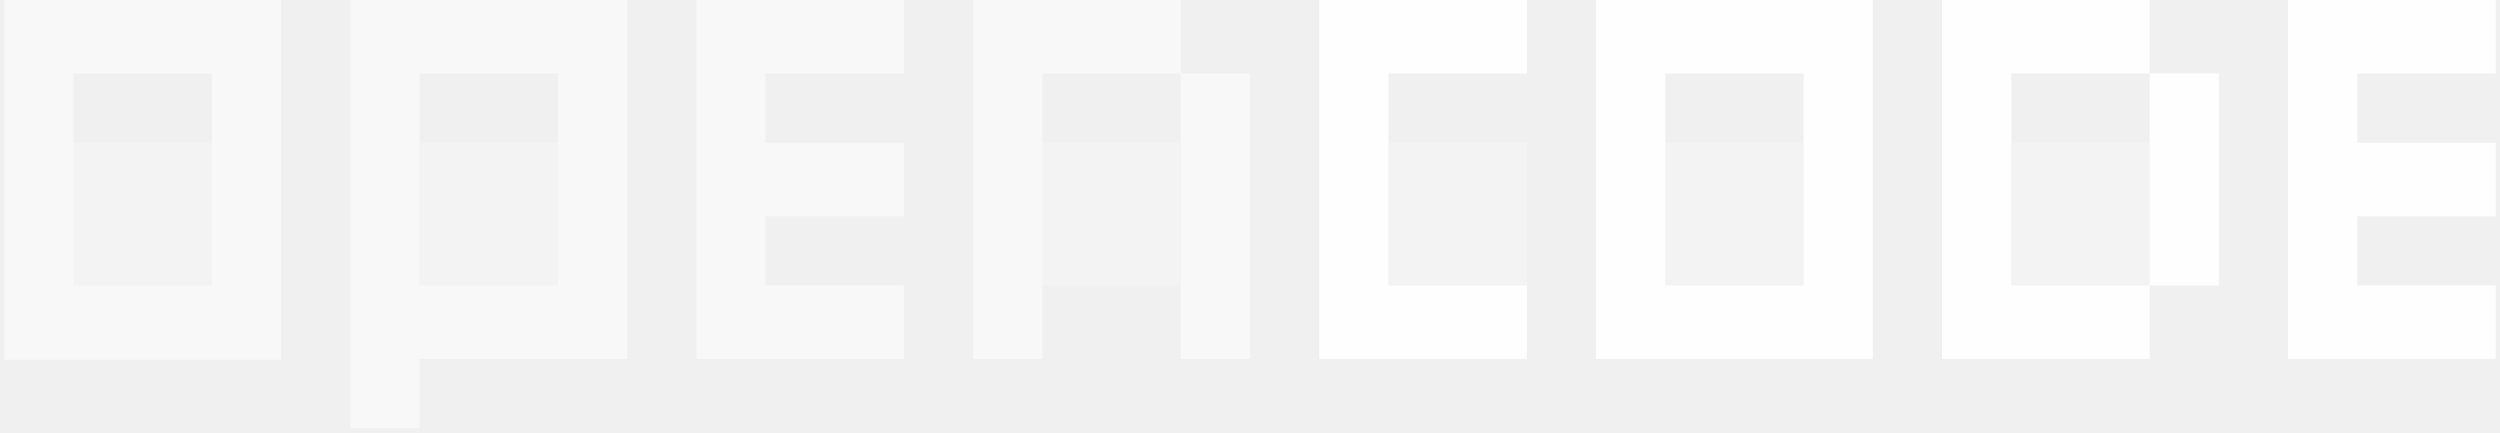
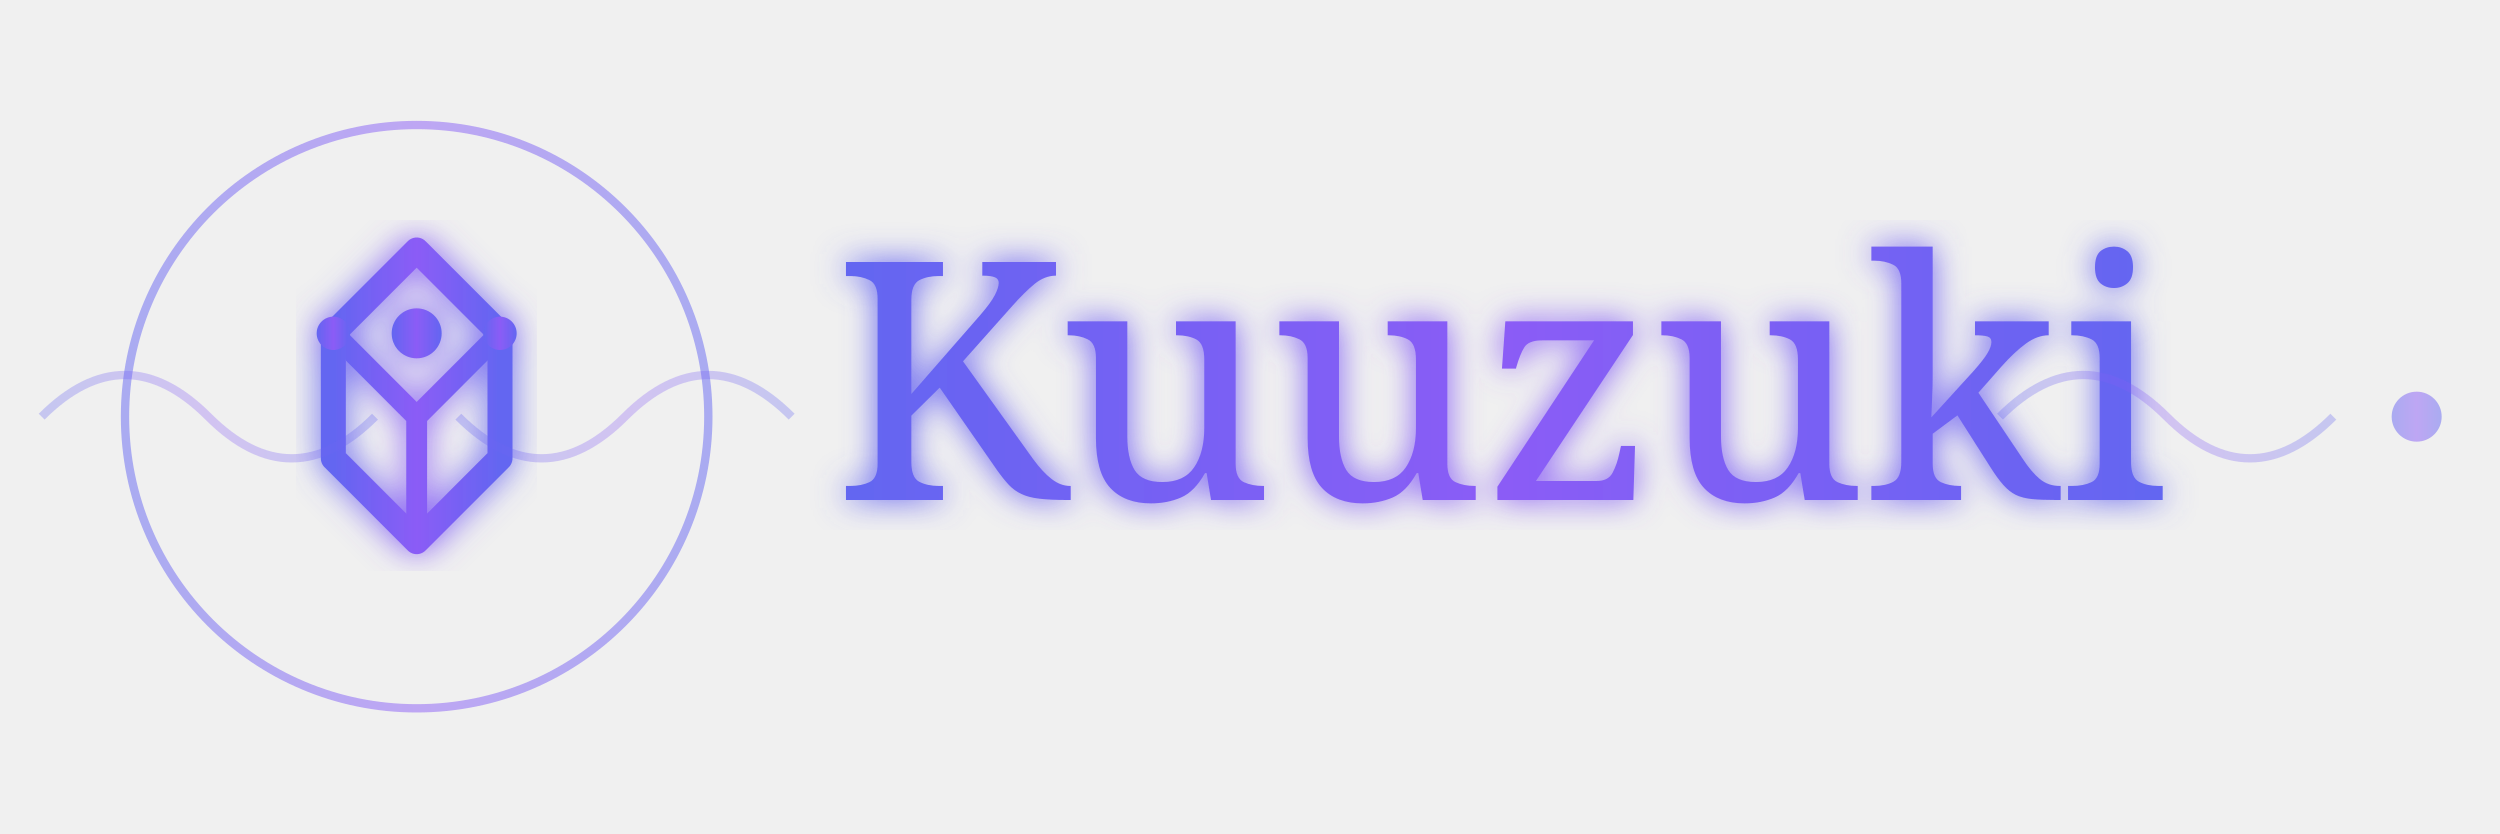
- <svg xmlns="http://www.w3.org/2000/svg" width="289" height="50" viewBox="0 0 289 50" fill="none">
-   <path d="M8.5 16.5H24.5V33H8.5V16.5Z" fill="white" fill-opacity="0.2" />
-   <path d="M48.5 16.5H64.5V33H48.5V16.5Z" fill="white" fill-opacity="0.2" />
-   <path d="M120.5 16.5H136.5V33H120.5V16.5Z" fill="white" fill-opacity="0.2" />
-   <path d="M160.5 16.5H176.5V33H160.5V16.5Z" fill="white" fill-opacity="0.2" />
-   <path d="M192.5 16.5H208.5V33H192.5V16.5Z" fill="white" fill-opacity="0.2" />
-   <path d="M232.5 16.5H248.5V33H232.5V16.5Z" fill="white" fill-opacity="0.2" />
-   <path d="M264.5 0H288.5V8.5H272.5V16.5H288.5V25H272.5V33H288.5V41.5H264.5V0Z" fill="white" fill-opacity="0.95" />
-   <path d="M248.5 0H224.5V41.5H248.5V33H232.5V8.5H248.5V0Z" fill="white" fill-opacity="0.95" />
-   <path d="M256.5 8.5H248.5V33H256.5V8.5Z" fill="white" fill-opacity="0.95" />
-   <path fill-rule="evenodd" clip-rule="evenodd" d="M184.5 0H216.5V41.5H184.5V0ZM208.5 8.5H192.5V33H208.5V8.5Z" fill="white" fill-opacity="0.95" />
-   <path d="M144.5 8.5H136.5V41.5H144.5V8.5Z" fill="white" fill-opacity="0.5" />
-   <path d="M136.5 0H112.5V41.5H120.5V8.5H136.5V0Z" fill="white" fill-opacity="0.5" />
-   <path d="M80.5 0H104.5V8.5H88.5V16.5H104.5V25H88.5V33H104.5V41.5H80.5V0Z" fill="white" fill-opacity="0.5" />
-   <path fill-rule="evenodd" clip-rule="evenodd" d="M40.5 0H72.5V41.5H48.5V49.5H40.5V0ZM64.5 8.5H48.5V33H64.5V8.5Z" fill="white" fill-opacity="0.5" />
-   <path fill-rule="evenodd" clip-rule="evenodd" d="M0.5 0H32.5V41.596H0.5V0ZM24.5 8.5H8.5V33H24.5V8.5Z" fill="white" fill-opacity="0.5" />
-   <path d="M152.5 0H176.5V8.5H160.5V33H176.5V41.5H152.5V0Z" fill="white" fill-opacity="0.95" />
+ <svg xmlns="http://www.w3.org/2000/svg" width="300" height="100" viewBox="0 0 300 100">
+   <defs>
+     <linearGradient id="ornateGradient" x1="0%" y1="0%" x2="100%" y2="0%">
+       <stop offset="0%" style="stop-color:#6366f1;stop-opacity:1" />
+       <stop offset="50%" style="stop-color:#8b5cf6;stop-opacity:1" />
+       <stop offset="100%" style="stop-color:#6366f1;stop-opacity:1" />
+     </linearGradient>
+     <filter id="ornateGlow">
+       <feGaussianBlur stdDeviation="2" result="coloredBlur" />
+       <feMerge>
+         <feMergeNode in="coloredBlur" />
+         <feMergeNode in="SourceGraphic" />
+       </feMerge>
+     </filter>
+   </defs>
+   <circle cx="50" cy="50" r="35" fill="none" stroke="url(#ornateGradient)" stroke-width="1" opacity="0.5" />
+   <g transform="translate(30, 25)" filter="url(#ornateGlow)">
+     <path d="M 20 5 L 10 15 L 10 30 L 20 40 L 30 30 L 30 15 Z" fill="none" stroke="url(#ornateGradient)" stroke-width="3" stroke-linejoin="round" />
+     <path d="M 10 15 L 20 25 L 30 15 M 20 25 L 20 40" fill="none" stroke="url(#ornateGradient)" stroke-width="2.5" stroke-linecap="round" stroke-linejoin="round" />
+     <circle cx="20" cy="15" r="3" fill="url(#ornateGradient)" />
+     <circle cx="10" cy="15" r="2" fill="url(#ornateGradient)" />
+     <circle cx="30" cy="15" r="2" fill="url(#ornateGradient)" />
+   </g>
+   <path d="M 5 50 Q 15 40 25 50 T 45 50" fill="none" stroke="url(#ornateGradient)" stroke-width="1" opacity="0.3" />
+   <path d="M 55 50 Q 65 60 75 50 T 95 50" fill="none" stroke="url(#ornateGradient)" stroke-width="1" opacity="0.3" />
+   <text x="100" y="60" font-family="Georgia, serif" font-size="40" font-weight="400" fill="url(#ornateGradient)" filter="url(#ornateGlow)">Kuuzuki</text>
+   <path d="M 240 50 Q 250 40 260 50 T 280 50" fill="none" stroke="url(#ornateGradient)" stroke-width="1" opacity="0.3" />
+   <circle cx="290" cy="50" r="3" fill="url(#ornateGradient)" opacity="0.5" />
</svg>
